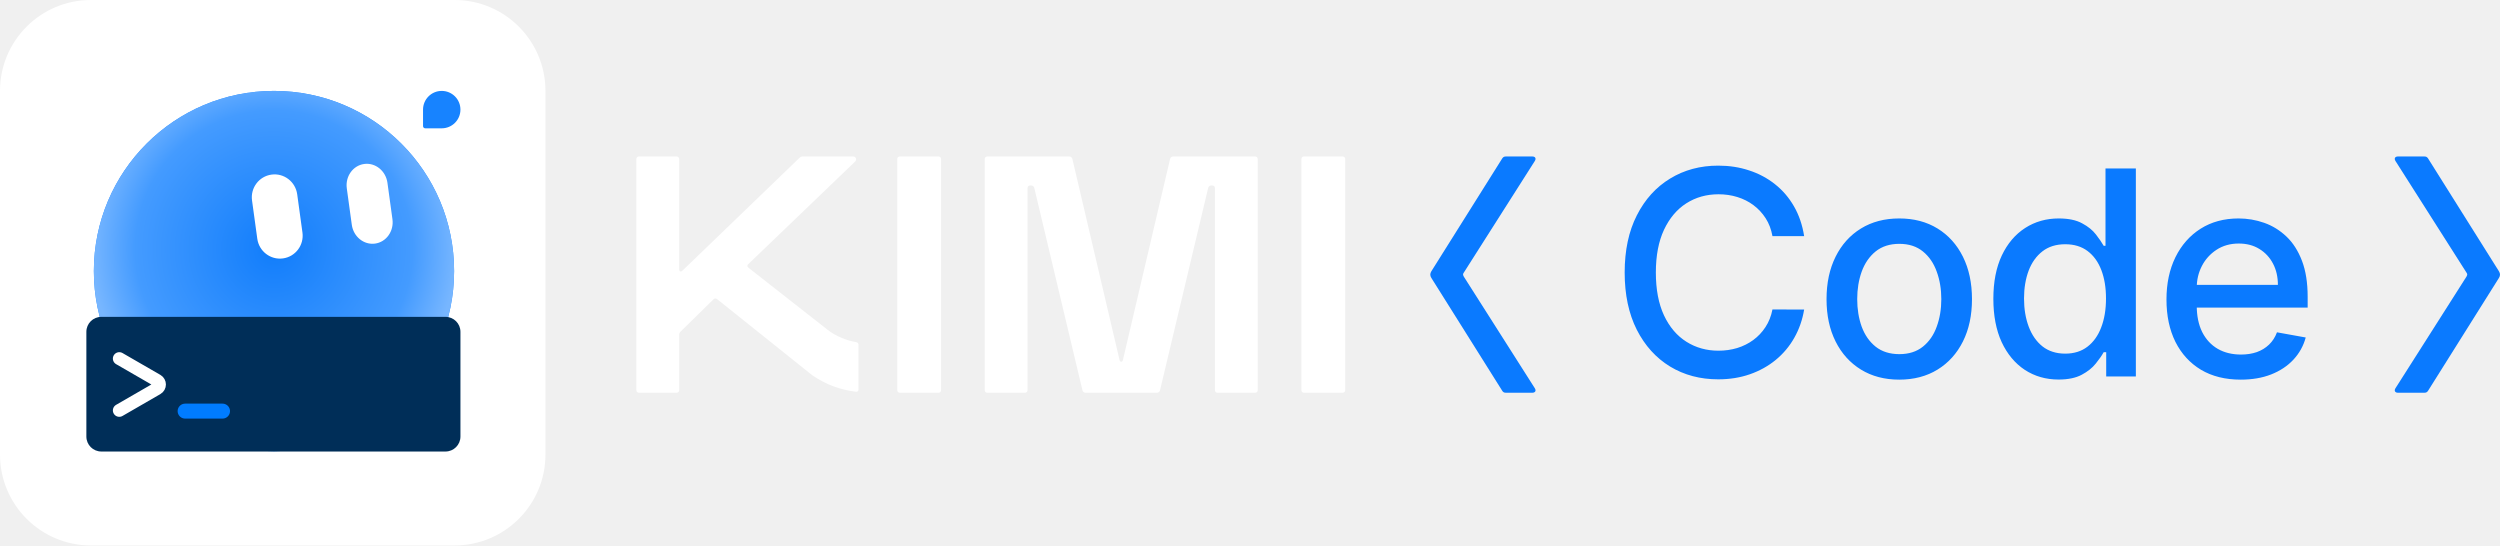
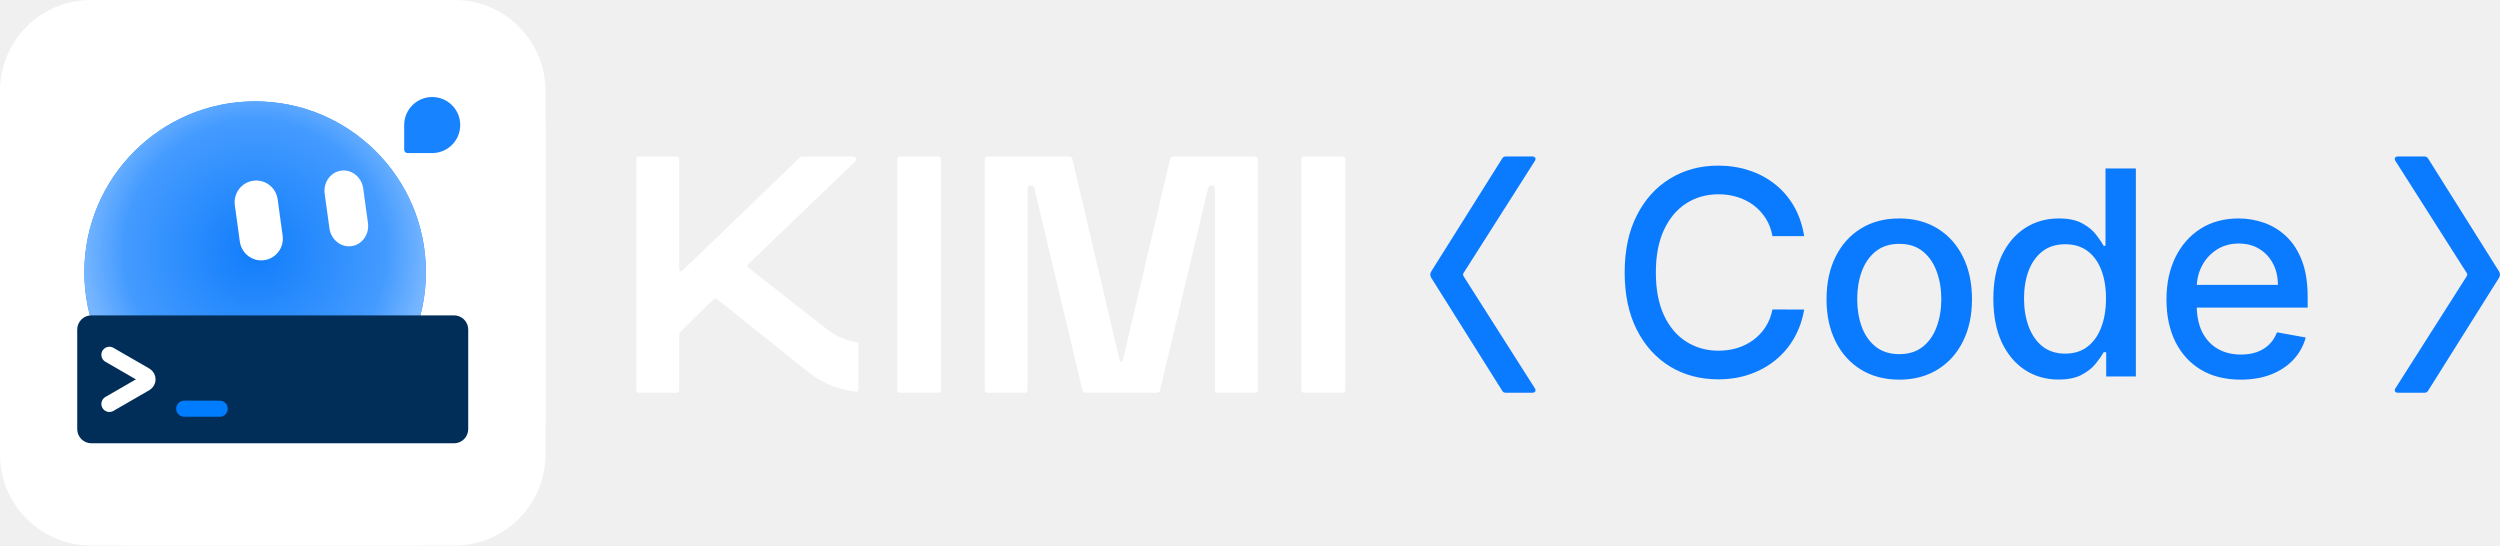
<svg xmlns="http://www.w3.org/2000/svg" width="550" height="120" viewBox="0 0 550 120" fill="none">
-   <g clip-path="url(#clip0_48_63247)">
-     <path d="M164.697 58.929L182.121 72.591C183.825 73.929 186.349 74.966 188.348 75.266C188.643 75.34 188.869 75.488 188.869 75.862V85.663C188.869 86.032 188.648 86.258 188.274 86.184C184.861 85.737 181.895 84.699 178.782 82.619L157.797 65.834C157.503 65.613 157.203 65.613 156.982 65.834L149.714 72.965C149.493 73.186 149.419 73.412 149.419 73.707V85.811C149.419 86.179 149.198 86.406 148.825 86.406H140.594C140.226 86.406 140 86.184 140 85.811V35.018C140 34.649 140.221 34.423 140.594 34.423H148.825C149.193 34.423 149.419 34.645 149.419 35.018V59.224C149.419 59.745 149.787 59.893 150.161 59.519L175.894 34.718C176.115 34.497 176.341 34.423 176.635 34.423H187.685C188.279 34.423 188.574 35.092 188.132 35.535L164.623 58.108C164.329 58.403 164.329 58.629 164.697 58.924V58.929Z" fill="white" />
-     <path d="M197.989 34.423H206.44C206.809 34.423 207.034 34.645 207.034 35.018V85.811C207.034 86.179 206.813 86.406 206.44 86.406H197.989C197.62 86.406 197.394 86.184 197.394 85.811V35.018C197.394 34.649 197.615 34.423 197.989 34.423Z" fill="white" />
-     <path d="M276.703 35.018V85.811C276.703 86.179 276.482 86.406 276.109 86.406H267.879C267.51 86.406 267.284 86.184 267.284 85.811V41.402C267.284 41.033 267.063 40.807 266.69 40.807H266.469C266.174 40.807 265.875 41.028 265.801 41.328L255.199 85.884C255.125 86.179 254.83 86.406 254.531 86.406H238.811C238.516 86.406 238.217 86.184 238.143 85.884L227.54 41.328C227.467 41.033 227.172 40.807 226.872 40.807H226.651C226.283 40.807 226.057 41.028 226.057 41.402V85.811C226.057 86.179 225.836 86.406 225.463 86.406H217.232C216.864 86.406 216.638 86.184 216.638 85.811V35.018C216.638 34.649 216.859 34.423 217.232 34.423H235.25C235.545 34.423 235.845 34.645 235.918 34.944L246.3 79.201C246.447 79.722 246.894 79.722 247.041 79.201L257.423 34.944C257.497 34.649 257.791 34.423 258.091 34.423H276.109C276.478 34.423 276.703 34.645 276.703 35.018Z" fill="white" />
-     <path d="M286.901 34.423H295.353C295.721 34.423 295.947 34.645 295.947 35.018V85.811C295.947 86.179 295.726 86.406 295.353 86.406H286.901C286.533 86.406 286.307 86.184 286.307 85.811V35.018C286.307 34.649 286.528 34.423 286.901 34.423Z" fill="white" />
-     <path d="M322.025 59.994L337.626 35.469C338.046 34.843 337.734 34.423 337.099 34.423H331.338C330.918 34.423 330.714 34.531 330.498 34.843L314.897 59.681C314.584 60.209 314.584 60.63 314.897 61.147L330.498 85.985C330.703 86.297 330.918 86.405 331.338 86.405H337.099C337.723 86.405 338.046 85.985 337.626 85.36L322.025 60.835C321.82 60.414 321.82 60.306 322.025 59.994Z" fill="#0A7AFF" />
+   <g clip-path="url(#clip0_1_207)">
+     <path d="M164.697 58.929L182.121 72.591C183.825 73.929 186.349 74.966 188.348 75.266C188.643 75.34 188.869 75.488 188.869 75.862V85.663C188.869 86.032 188.648 86.258 188.274 86.184C184.861 85.737 181.895 84.699 178.782 82.619L157.797 65.834C157.503 65.613 157.203 65.613 156.982 65.834L149.714 72.965C149.493 73.186 149.419 73.412 149.419 73.707V85.81C149.419 86.179 149.198 86.406 148.825 86.406H140.594C140.226 86.406 140 86.184 140 85.81V35.018C140 34.649 140.221 34.423 140.594 34.423H148.825C149.193 34.423 149.419 34.645 149.419 35.018V59.224C149.419 59.745 149.787 59.893 150.161 59.519L175.894 34.718C176.115 34.497 176.341 34.423 176.635 34.423H187.685C188.279 34.423 188.574 35.092 188.132 35.535L164.623 58.108C164.329 58.403 164.329 58.629 164.697 58.924V58.929Z" fill="white" />
+     <path d="M197.989 34.423H206.44C206.809 34.423 207.034 34.645 207.034 35.018V85.81C207.034 86.179 206.813 86.406 206.44 86.406H197.989C197.62 86.406 197.394 86.184 197.394 85.81V35.018C197.394 34.649 197.615 34.423 197.989 34.423Z" fill="white" />
+     <path d="M276.703 35.018V85.81C276.703 86.179 276.483 86.406 276.109 86.406H267.879C267.51 86.406 267.284 86.184 267.284 85.81V41.402C267.284 41.033 267.063 40.807 266.69 40.807H266.469C266.174 40.807 265.875 41.028 265.801 41.328L255.199 85.884C255.125 86.179 254.83 86.406 254.531 86.406H238.811C238.516 86.406 238.217 86.184 238.143 85.884L227.54 41.328C227.467 41.033 227.172 40.807 226.872 40.807H226.651C226.283 40.807 226.057 41.028 226.057 41.402V85.81C226.057 86.179 225.836 86.406 225.463 86.406H217.232C216.864 86.406 216.638 86.184 216.638 85.81V35.018C216.638 34.649 216.859 34.423 217.232 34.423H235.25C235.545 34.423 235.845 34.645 235.918 34.944L246.3 79.201C246.447 79.722 246.894 79.722 247.042 79.201L257.423 34.944C257.497 34.649 257.792 34.423 258.091 34.423H276.109C276.478 34.423 276.703 34.645 276.703 35.018Z" fill="white" />
+     <path d="M286.901 34.423H295.353C295.721 34.423 295.947 34.645 295.947 35.018V85.81C295.947 86.179 295.726 86.406 295.353 86.406H286.901C286.533 86.406 286.307 86.184 286.307 85.81V35.018C286.307 34.649 286.528 34.423 286.901 34.423Z" fill="white" />
+     <path d="M322.024 59.994L337.626 35.469C338.046 34.843 337.734 34.423 337.099 34.423H331.338C330.918 34.423 330.714 34.531 330.498 34.843L314.896 59.681C314.584 60.209 314.584 60.63 314.896 61.147L330.498 85.985C330.703 86.297 330.918 86.405 331.338 86.405H337.099C337.723 86.405 338.046 85.985 337.626 85.36L322.024 60.835C321.82 60.414 321.82 60.306 322.024 59.994Z" fill="#0A7AFF" />
    <path d="M396.912 51.947H389.94C389.672 50.457 389.173 49.146 388.443 48.014C387.713 46.882 386.819 45.921 385.761 45.131C384.704 44.342 383.519 43.746 382.208 43.344C380.912 42.942 379.534 42.74 378.074 42.74C375.438 42.74 373.076 43.403 370.991 44.729C368.92 46.055 367.282 47.999 366.075 50.561C364.883 53.124 364.287 56.252 364.287 59.947C364.287 63.671 364.883 66.814 366.075 69.376C367.282 71.939 368.928 73.875 371.013 75.186C373.099 76.497 375.445 77.153 378.052 77.153C379.497 77.153 380.868 76.959 382.164 76.572C383.475 76.169 384.659 75.581 385.717 74.806C386.774 74.032 387.668 73.086 388.398 71.968C389.143 70.836 389.657 69.54 389.94 68.08L396.912 68.103C396.539 70.352 395.817 72.423 394.744 74.315C393.686 76.192 392.323 77.815 390.655 79.186C389.001 80.542 387.109 81.592 384.979 82.337C382.849 83.082 380.525 83.454 378.007 83.454C374.045 83.454 370.514 82.515 367.416 80.638C364.317 78.746 361.874 76.043 360.086 72.527C358.314 69.011 357.427 64.818 357.427 59.947C357.427 55.06 358.321 50.867 360.109 47.366C361.896 43.85 364.339 41.154 367.438 39.277C370.537 37.385 374.06 36.439 378.007 36.439C380.436 36.439 382.7 36.789 384.8 37.489C386.916 38.175 388.815 39.188 390.499 40.528C392.182 41.854 393.575 43.478 394.677 45.4C395.779 47.306 396.524 49.489 396.912 51.947ZM417.837 83.521C414.619 83.521 411.811 82.784 409.412 81.309C407.014 79.834 405.152 77.771 403.826 75.119C402.5 72.467 401.837 69.369 401.837 65.823C401.837 62.263 402.5 59.15 403.826 56.483C405.152 53.816 407.014 51.746 409.412 50.271C411.811 48.796 414.619 48.059 417.837 48.059C421.054 48.059 423.862 48.796 426.261 50.271C428.659 51.746 430.521 53.816 431.847 56.483C433.173 59.15 433.836 62.263 433.836 65.823C433.836 69.369 433.173 72.467 431.847 75.119C430.521 77.771 428.659 79.834 426.261 81.309C423.862 82.784 421.054 83.521 417.837 83.521ZM417.859 77.912C419.945 77.912 421.673 77.361 423.043 76.259C424.414 75.156 425.427 73.689 426.082 71.857C426.752 70.024 427.088 68.006 427.088 65.801C427.088 63.611 426.752 61.6 426.082 59.768C425.427 57.92 424.414 56.438 423.043 55.321C421.673 54.204 419.945 53.645 417.859 53.645C415.759 53.645 414.016 54.204 412.63 55.321C411.26 56.438 410.239 57.92 409.569 59.768C408.913 61.6 408.586 63.611 408.586 65.801C408.586 68.006 408.913 70.024 409.569 71.857C410.239 73.689 411.26 75.156 412.63 76.259C414.016 77.361 415.759 77.912 417.859 77.912ZM452.884 83.499C450.113 83.499 447.64 82.791 445.465 81.376C443.305 79.946 441.607 77.912 440.37 75.275C439.149 72.624 438.538 69.443 438.538 65.734C438.538 62.025 439.156 58.852 440.393 56.215C441.644 53.578 443.357 51.559 445.532 50.159C447.707 48.759 450.173 48.059 452.929 48.059C455.059 48.059 456.772 48.416 458.068 49.131C459.379 49.831 460.392 50.651 461.107 51.589C461.837 52.528 462.403 53.355 462.805 54.07H463.208V37.065H469.889V82.828H463.364V77.488H462.805C462.403 78.218 461.822 79.052 461.062 79.99C460.318 80.929 459.29 81.748 457.979 82.448C456.668 83.148 454.97 83.499 452.884 83.499ZM454.359 77.8C456.28 77.8 457.904 77.294 459.23 76.281C460.571 75.253 461.584 73.831 462.269 72.013C462.969 70.196 463.319 68.08 463.319 65.667C463.319 63.283 462.977 61.198 462.291 59.41C461.606 57.623 460.601 56.23 459.275 55.232C457.949 54.233 456.31 53.734 454.359 53.734C452.348 53.734 450.672 54.256 449.331 55.299C447.99 56.341 446.977 57.764 446.292 59.567C445.622 61.369 445.286 63.403 445.286 65.667C445.286 67.961 445.629 70.024 446.314 71.857C447 73.689 448.013 75.141 449.353 76.214C450.709 77.272 452.377 77.8 454.359 77.8ZM492.959 83.521C489.577 83.521 486.665 82.799 484.222 81.353C481.794 79.894 479.917 77.845 478.591 75.209C477.28 72.557 476.624 69.451 476.624 65.89C476.624 62.375 477.28 59.276 478.591 56.595C479.917 53.913 481.764 51.82 484.133 50.316C486.516 48.811 489.302 48.059 492.49 48.059C494.426 48.059 496.303 48.379 498.121 49.02C499.938 49.66 501.569 50.666 503.014 52.036C504.459 53.407 505.599 55.187 506.433 57.377C507.268 59.552 507.685 62.196 507.685 65.309V67.678H480.401V62.673H501.137C501.137 60.915 500.78 59.358 500.065 58.002C499.35 56.632 498.344 55.552 497.048 54.762C495.767 53.973 494.262 53.578 492.534 53.578C490.657 53.578 489.019 54.04 487.618 54.963C486.233 55.872 485.16 57.064 484.401 58.539C483.656 59.999 483.283 61.585 483.283 63.298V67.209C483.283 69.503 483.686 71.454 484.49 73.063C485.309 74.672 486.449 75.901 487.909 76.75C489.369 77.585 491.075 78.002 493.026 78.002C494.292 78.002 495.447 77.823 496.49 77.465C497.532 77.093 498.434 76.542 499.193 75.812C499.953 75.082 500.534 74.181 500.936 73.108L507.26 74.248C506.754 76.11 505.845 77.741 504.534 79.141C503.238 80.527 501.607 81.607 499.64 82.381C497.689 83.141 495.462 83.521 492.959 83.521Z" fill="#0A7AFF" />
    <path d="M542.638 59.994L527.036 35.469C526.616 34.843 526.929 34.423 527.564 34.423H533.325C533.744 34.423 533.949 34.531 534.164 34.843L549.766 59.681C550.079 60.209 550.079 60.63 549.766 61.147L534.164 85.985C533.96 86.297 533.744 86.405 533.325 86.405H527.564C526.939 86.405 526.616 85.985 527.036 85.36L542.638 60.835C542.843 60.414 542.843 60.306 542.638 59.994Z" fill="#0A7AFF" />
  </g>
  <rect width="120" height="120" rx="20" fill="white" />
-   <path d="M60.276 20C82.163 20 99.906 37.743 99.906 59.63C99.906 81.517 82.163 99.26 60.276 99.26C38.389 99.26 20.646 81.517 20.646 59.63C20.646 37.743 38.389 20 60.276 20Z" fill="#2389FF" />
-   <path d="M60.276 20C82.163 20 99.906 37.743 99.906 59.63C99.906 81.517 82.163 99.26 60.276 99.26C38.389 99.26 20.646 81.517 20.646 59.63C20.646 37.743 38.389 20 60.276 20Z" fill="url(#paint0_radial_48_63247)" />
-   <path d="M55.447 44.102C55.068 41.337 56.984 38.789 59.727 38.412C62.471 38.036 65.003 39.972 65.383 42.738L66.54 51.159C66.919 53.925 65.003 56.472 62.26 56.849C59.516 57.226 56.984 55.29 56.604 52.524L55.447 44.102Z" fill="white" />
-   <path d="M76.296 41.446C75.935 38.819 77.644 36.414 80.114 36.075C82.583 35.736 84.877 37.591 85.238 40.218L86.337 48.219C86.698 50.846 84.988 53.251 82.519 53.59C80.05 53.929 77.756 52.074 77.395 49.447L76.296 41.446Z" fill="white" />
-   <rect x="19.001" y="69.707" width="82.296" height="29.627" rx="3.292" fill="#002E58" />
-   <path d="M26.243 78.887L34.575 83.697C35.261 84.093 35.261 85.083 34.575 85.479L26.243 90.29" stroke="white" stroke-width="2.822" stroke-linecap="round" />
-   <path d="M40.726 90.445H48.956" stroke="#007CFF" stroke-width="3.292" stroke-linecap="round" />
-   <path d="M97.181 20C99.454 20 101.296 21.842 101.296 24.115C101.296 26.387 99.454 28.23 97.181 28.23L93.551 28.23C93.283 28.23 93.067 28.013 93.067 27.745V24.115C93.067 21.842 94.909 20 97.181 20Z" fill="#1783FF" />
+   <rect width="120" height="120" rx="28" fill="white" />
+   <path d="M56.127 22.301C76.88 22.301 93.703 39.124 93.703 59.877C93.703 80.629 76.88 97.452 56.127 97.452C35.375 97.452 18.552 80.629 18.552 59.877C18.552 39.124 35.375 22.301 56.127 22.301Z" fill="#2389FF" />
+   <path d="M56.127 22.301C76.88 22.301 93.703 39.124 93.703 59.877C93.703 80.629 76.88 97.452 56.127 97.452C35.375 97.452 18.552 80.629 18.552 59.877C18.552 39.124 35.375 22.301 56.127 22.301Z" fill="url(#paint0_radial_1_207)" />
+   <path d="M51.664 45.154C51.304 42.532 53.121 40.116 55.723 39.759C58.324 39.402 60.725 41.238 61.085 43.86L62.182 51.845C62.542 54.467 60.725 56.883 58.123 57.24C55.522 57.597 53.121 55.761 52.761 53.139L51.664 45.154Z" fill="white" />
+   <path d="M71.432 42.635C71.09 40.144 72.71 37.864 75.052 37.542C77.393 37.221 79.568 38.98 79.91 41.471L80.952 49.057C81.294 51.548 79.674 53.828 77.332 54.15C74.991 54.471 72.816 52.712 72.474 50.221L71.432 42.635Z" fill="white" />
+   <rect x="16.991" y="69.381" width="86.018" height="28.142" rx="3.121" fill="#002E58" />
+   <path d="M24.071 78.053L31.971 82.615C32.622 82.99 32.622 83.928 31.971 84.304L24.071 88.865" stroke="white" stroke-width="3.54" stroke-linecap="round" />
+   <path d="M40.531 89.912H48.334" stroke="#007CFF" stroke-width="3.54" stroke-linecap="round" />
+   <path d="M95.087 21.343C98.491 21.343 101.251 24.102 101.251 27.507C101.251 30.911 98.491 33.671 95.087 33.671L89.648 33.671C89.247 33.671 88.922 33.347 88.922 32.946L88.922 27.507C88.922 24.102 91.682 21.343 95.087 21.343Z" fill="#1783FF" />
  <defs>
-     <radialGradient id="paint0_radial_48_63247" cx="0" cy="0" r="1" gradientUnits="userSpaceOnUse" gradientTransform="translate(60.2763 54.8061) scale(40.1164)">
+     <radialGradient id="paint0_radial_1_207" cx="0" cy="0" r="1" gradientUnits="userSpaceOnUse" gradientTransform="translate(56.1274 55.3029) scale(38.037)">
      <stop stop-color="#117DFB" />
      <stop offset="0.759" stop-color="#449BFF" />
      <stop offset="1" stop-color="#77B6FF" />
    </radialGradient>
-     <clipPath id="clip0_48_63247">
+     <clipPath id="clip0_1_207">
      <rect width="410.001" height="83.172" fill="white" transform="translate(140 18.8282)" />
    </clipPath>
  </defs>
</svg>
